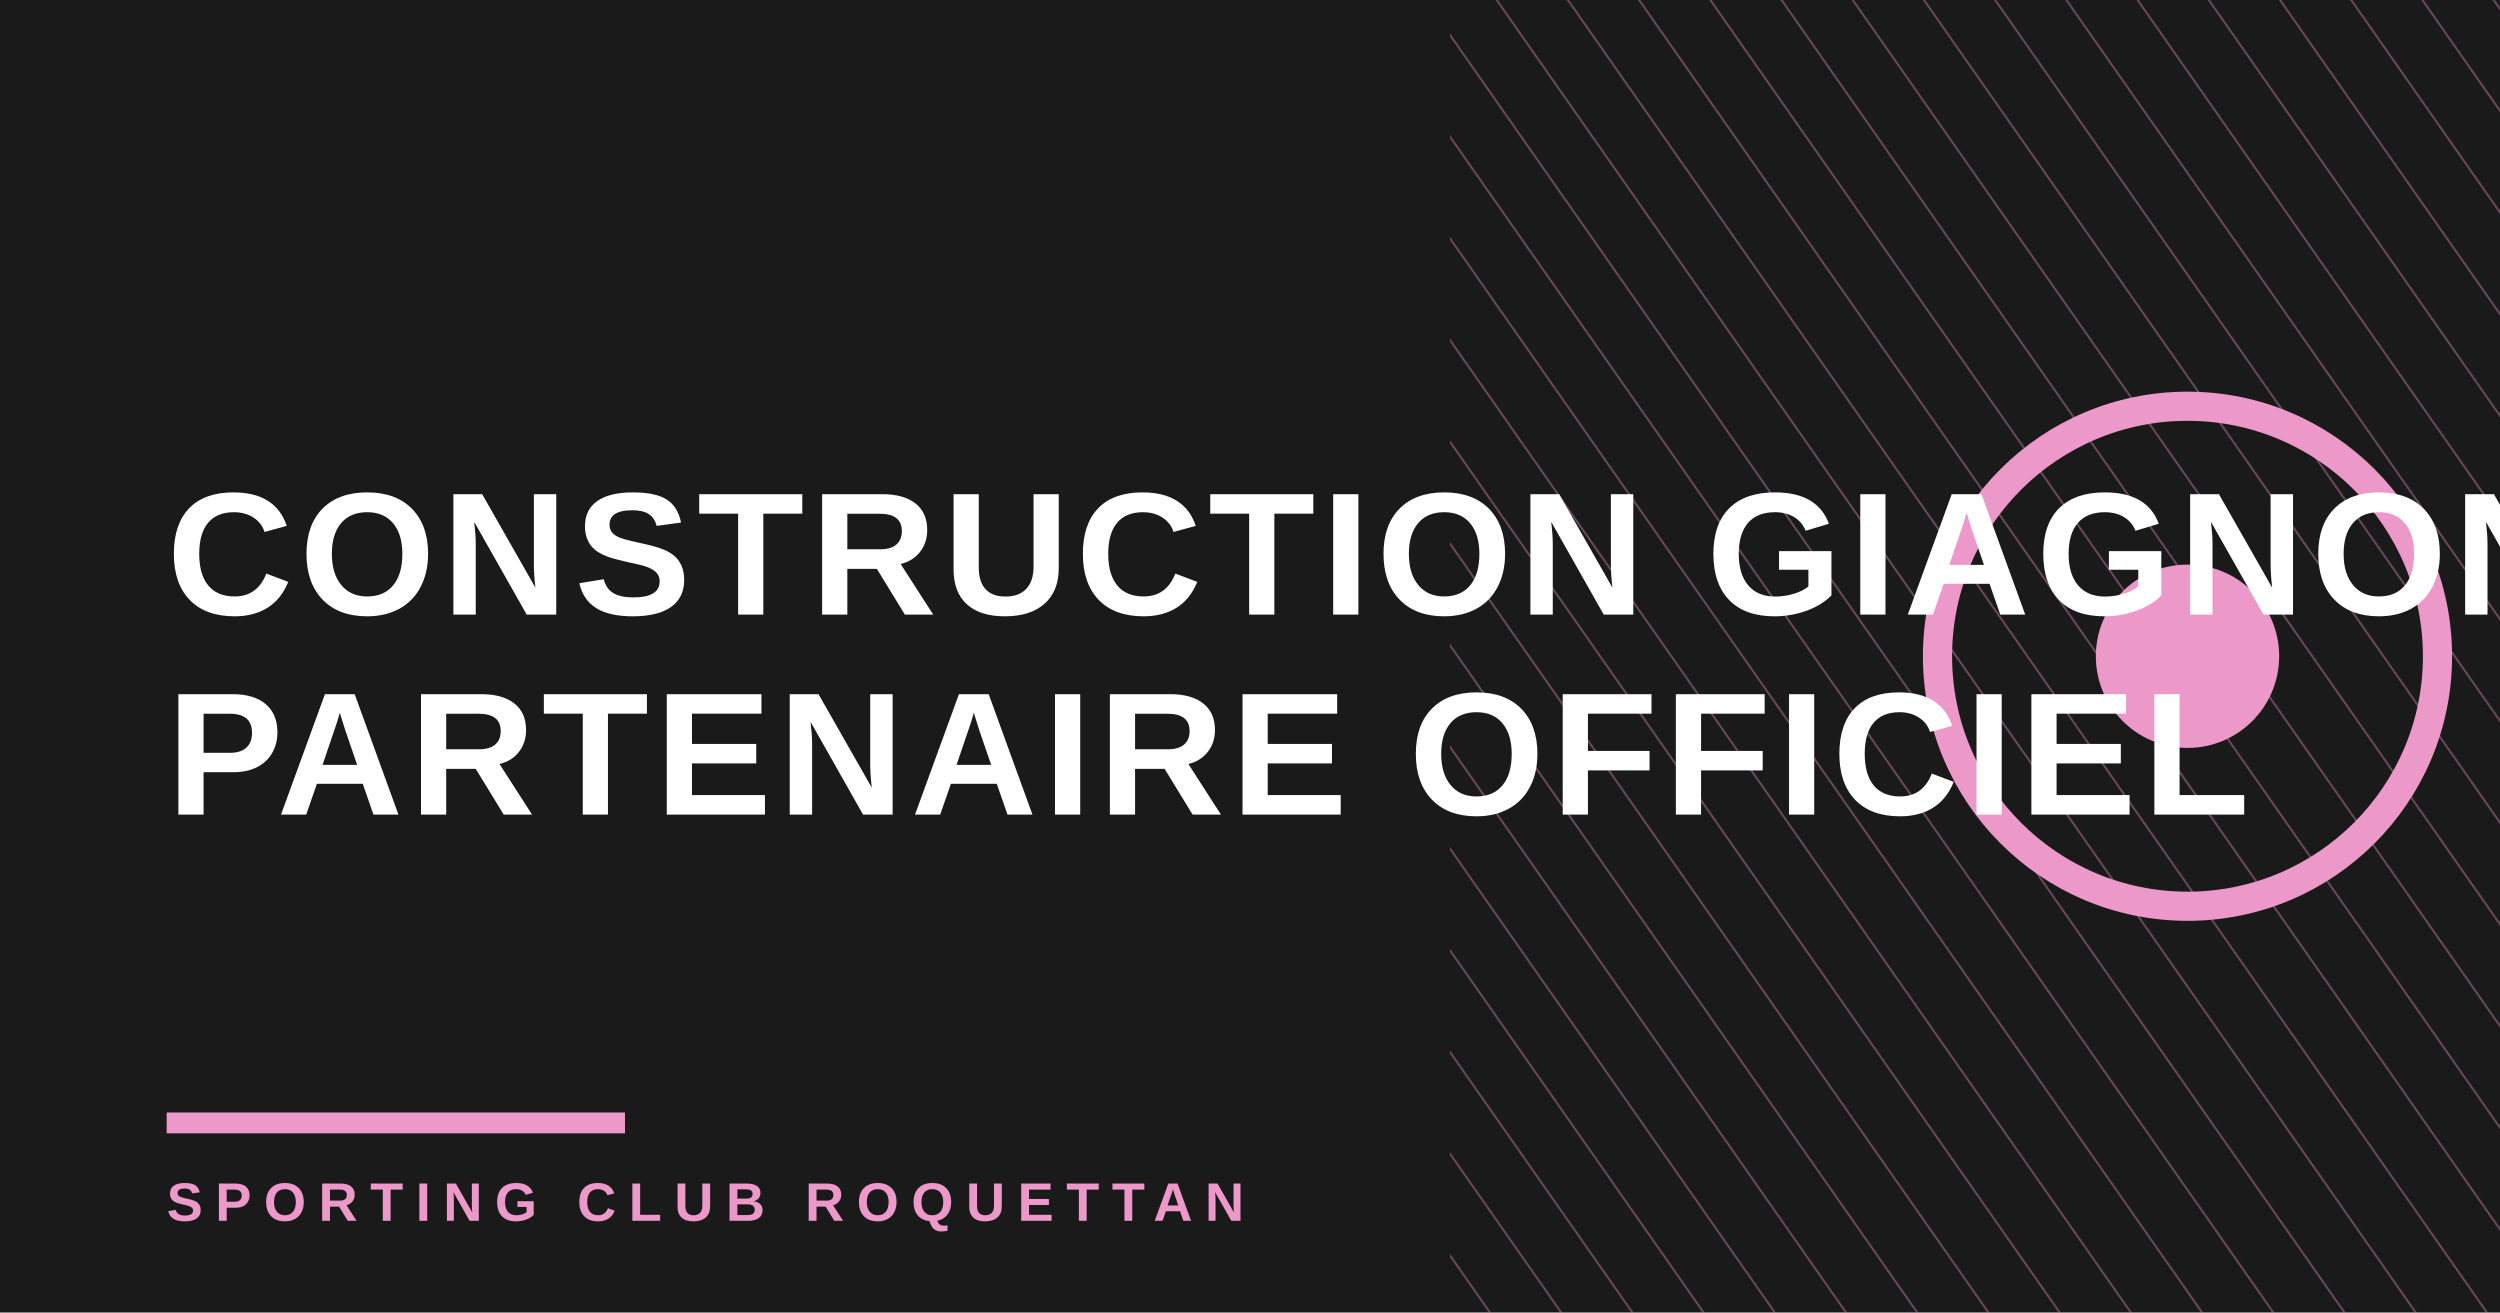
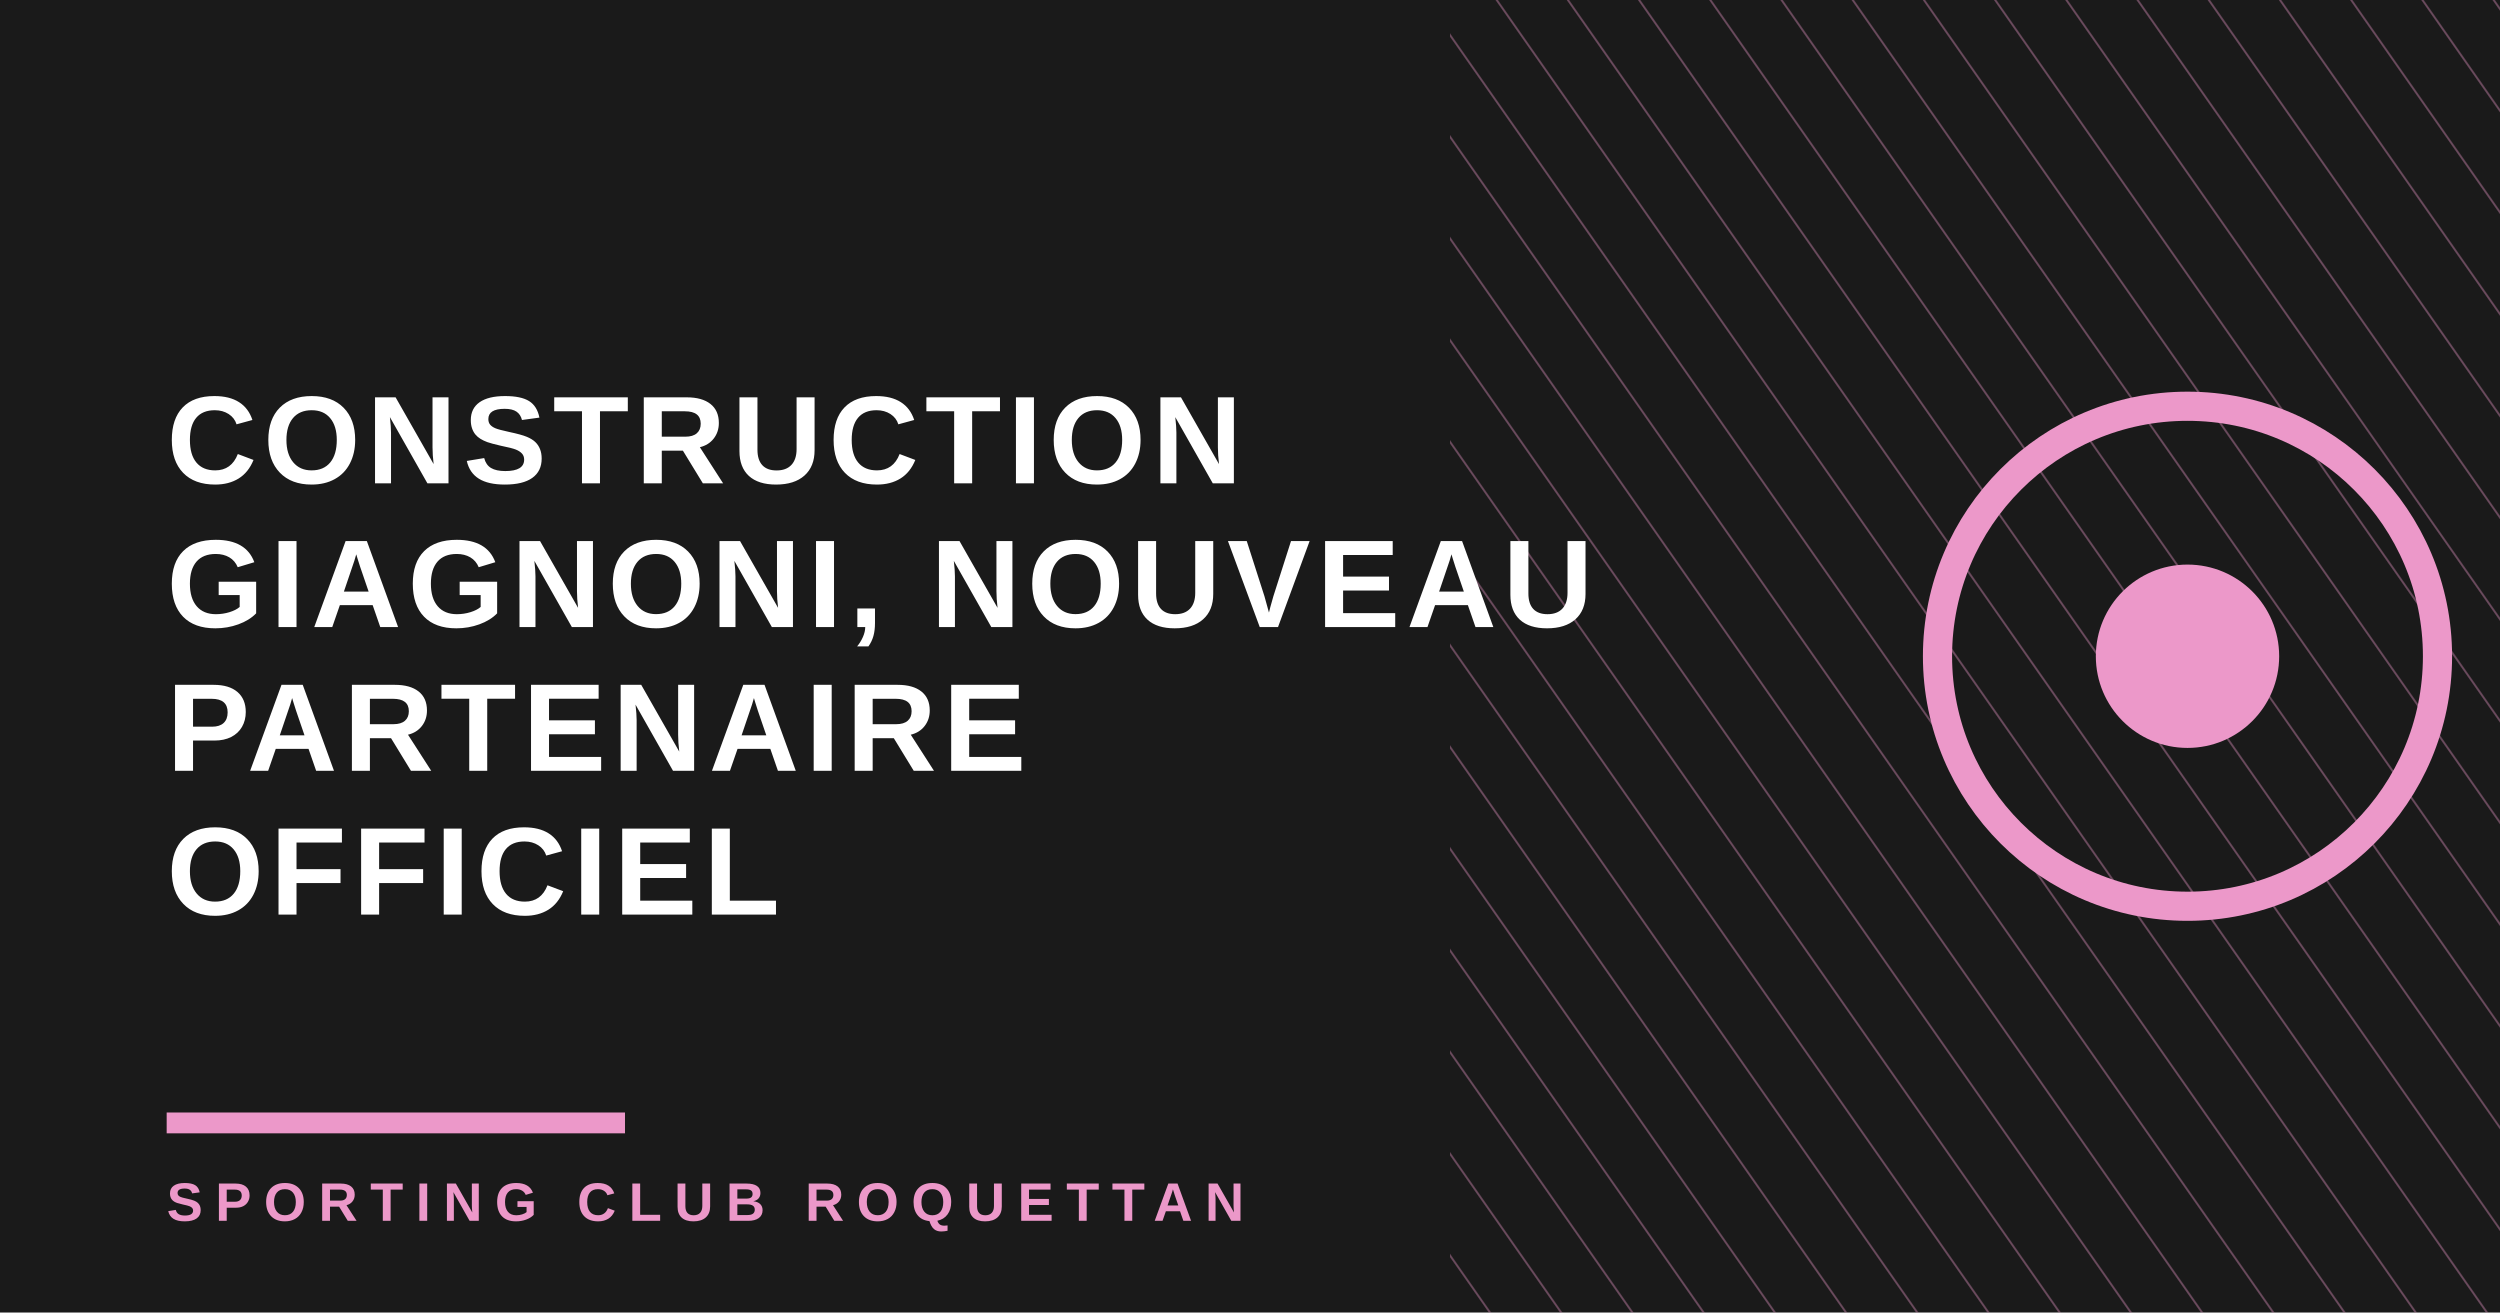
<svg xmlns="http://www.w3.org/2000/svg" width="1200" height="630" viewBox="0 0 1200 630" role="img" aria-label="Illustration abstraite rose et anthracite célébrant le partenariat officiel avec Construction Giagnoni">
  <defs>
    <pattern id="diagonales" width="28" height="28" patternUnits="userSpaceOnUse" patternTransform="rotate(-35)">
      <line x1="0" y1="0" x2="0" y2="28" stroke="#EC98C9" stroke-width="2" stroke-opacity="0.35" />
    </pattern>
  </defs>
  <rect width="1200" height="630" fill="#1A1A1A" />
  <rect x="696" width="504" height="630" fill="url(#diagonales)" />
  <rect x="80" y="534" width="220" height="10" fill="#EC98C9" />
  <circle cx="1050" cy="315" r="120" fill="none" stroke="#EC98C9" stroke-width="14" />
  <circle cx="1050" cy="315" r="44" fill="#EC98C9" />
  <g>
-     <text x="80" y="295" fill="#FFFFFF" font-family="Arial Narrow, Helvetica Neue, Arial, sans-serif" font-weight="800" font-size="84" letter-spacing="3" style="text-transform:uppercase">CONSTRUCTION GIAGNONI,</text>
-     <text x="80" y="391" fill="#FFFFFF" font-family="Arial Narrow, Helvetica Neue, Arial, sans-serif" font-weight="800" font-size="84" letter-spacing="3" style="text-transform:uppercase">PARTENAIRE OFFICIEL</text>
+     <text x="80" y="232" fill="#FFFFFF" font-family="Arial Narrow, Helvetica Neue, Arial, sans-serif" font-weight="800" font-size="60" letter-spacing="3" style="text-transform:uppercase">CONSTRUCTION</text>
+     <text x="80" y="301" fill="#FFFFFF" font-family="Arial Narrow, Helvetica Neue, Arial, sans-serif" font-weight="800" font-size="60" letter-spacing="3" style="text-transform:uppercase">GIAGNONI, NOUVEAU</text>
+     <text x="80" y="370" fill="#FFFFFF" font-family="Arial Narrow, Helvetica Neue, Arial, sans-serif" font-weight="800" font-size="60" letter-spacing="3" style="text-transform:uppercase">PARTENAIRE</text>
+     <text x="80" y="439" fill="#FFFFFF" font-family="Arial Narrow, Helvetica Neue, Arial, sans-serif" font-weight="800" font-size="60" letter-spacing="3" style="text-transform:uppercase">OFFICIEL</text>
  </g>
  <text x="80" y="586" fill="#EC98C9" font-family="Arial Narrow, Helvetica Neue, Arial, sans-serif" font-weight="700" font-size="26" letter-spacing="6">SPORTING CLUB ROQUETTAN</text>
</svg>
